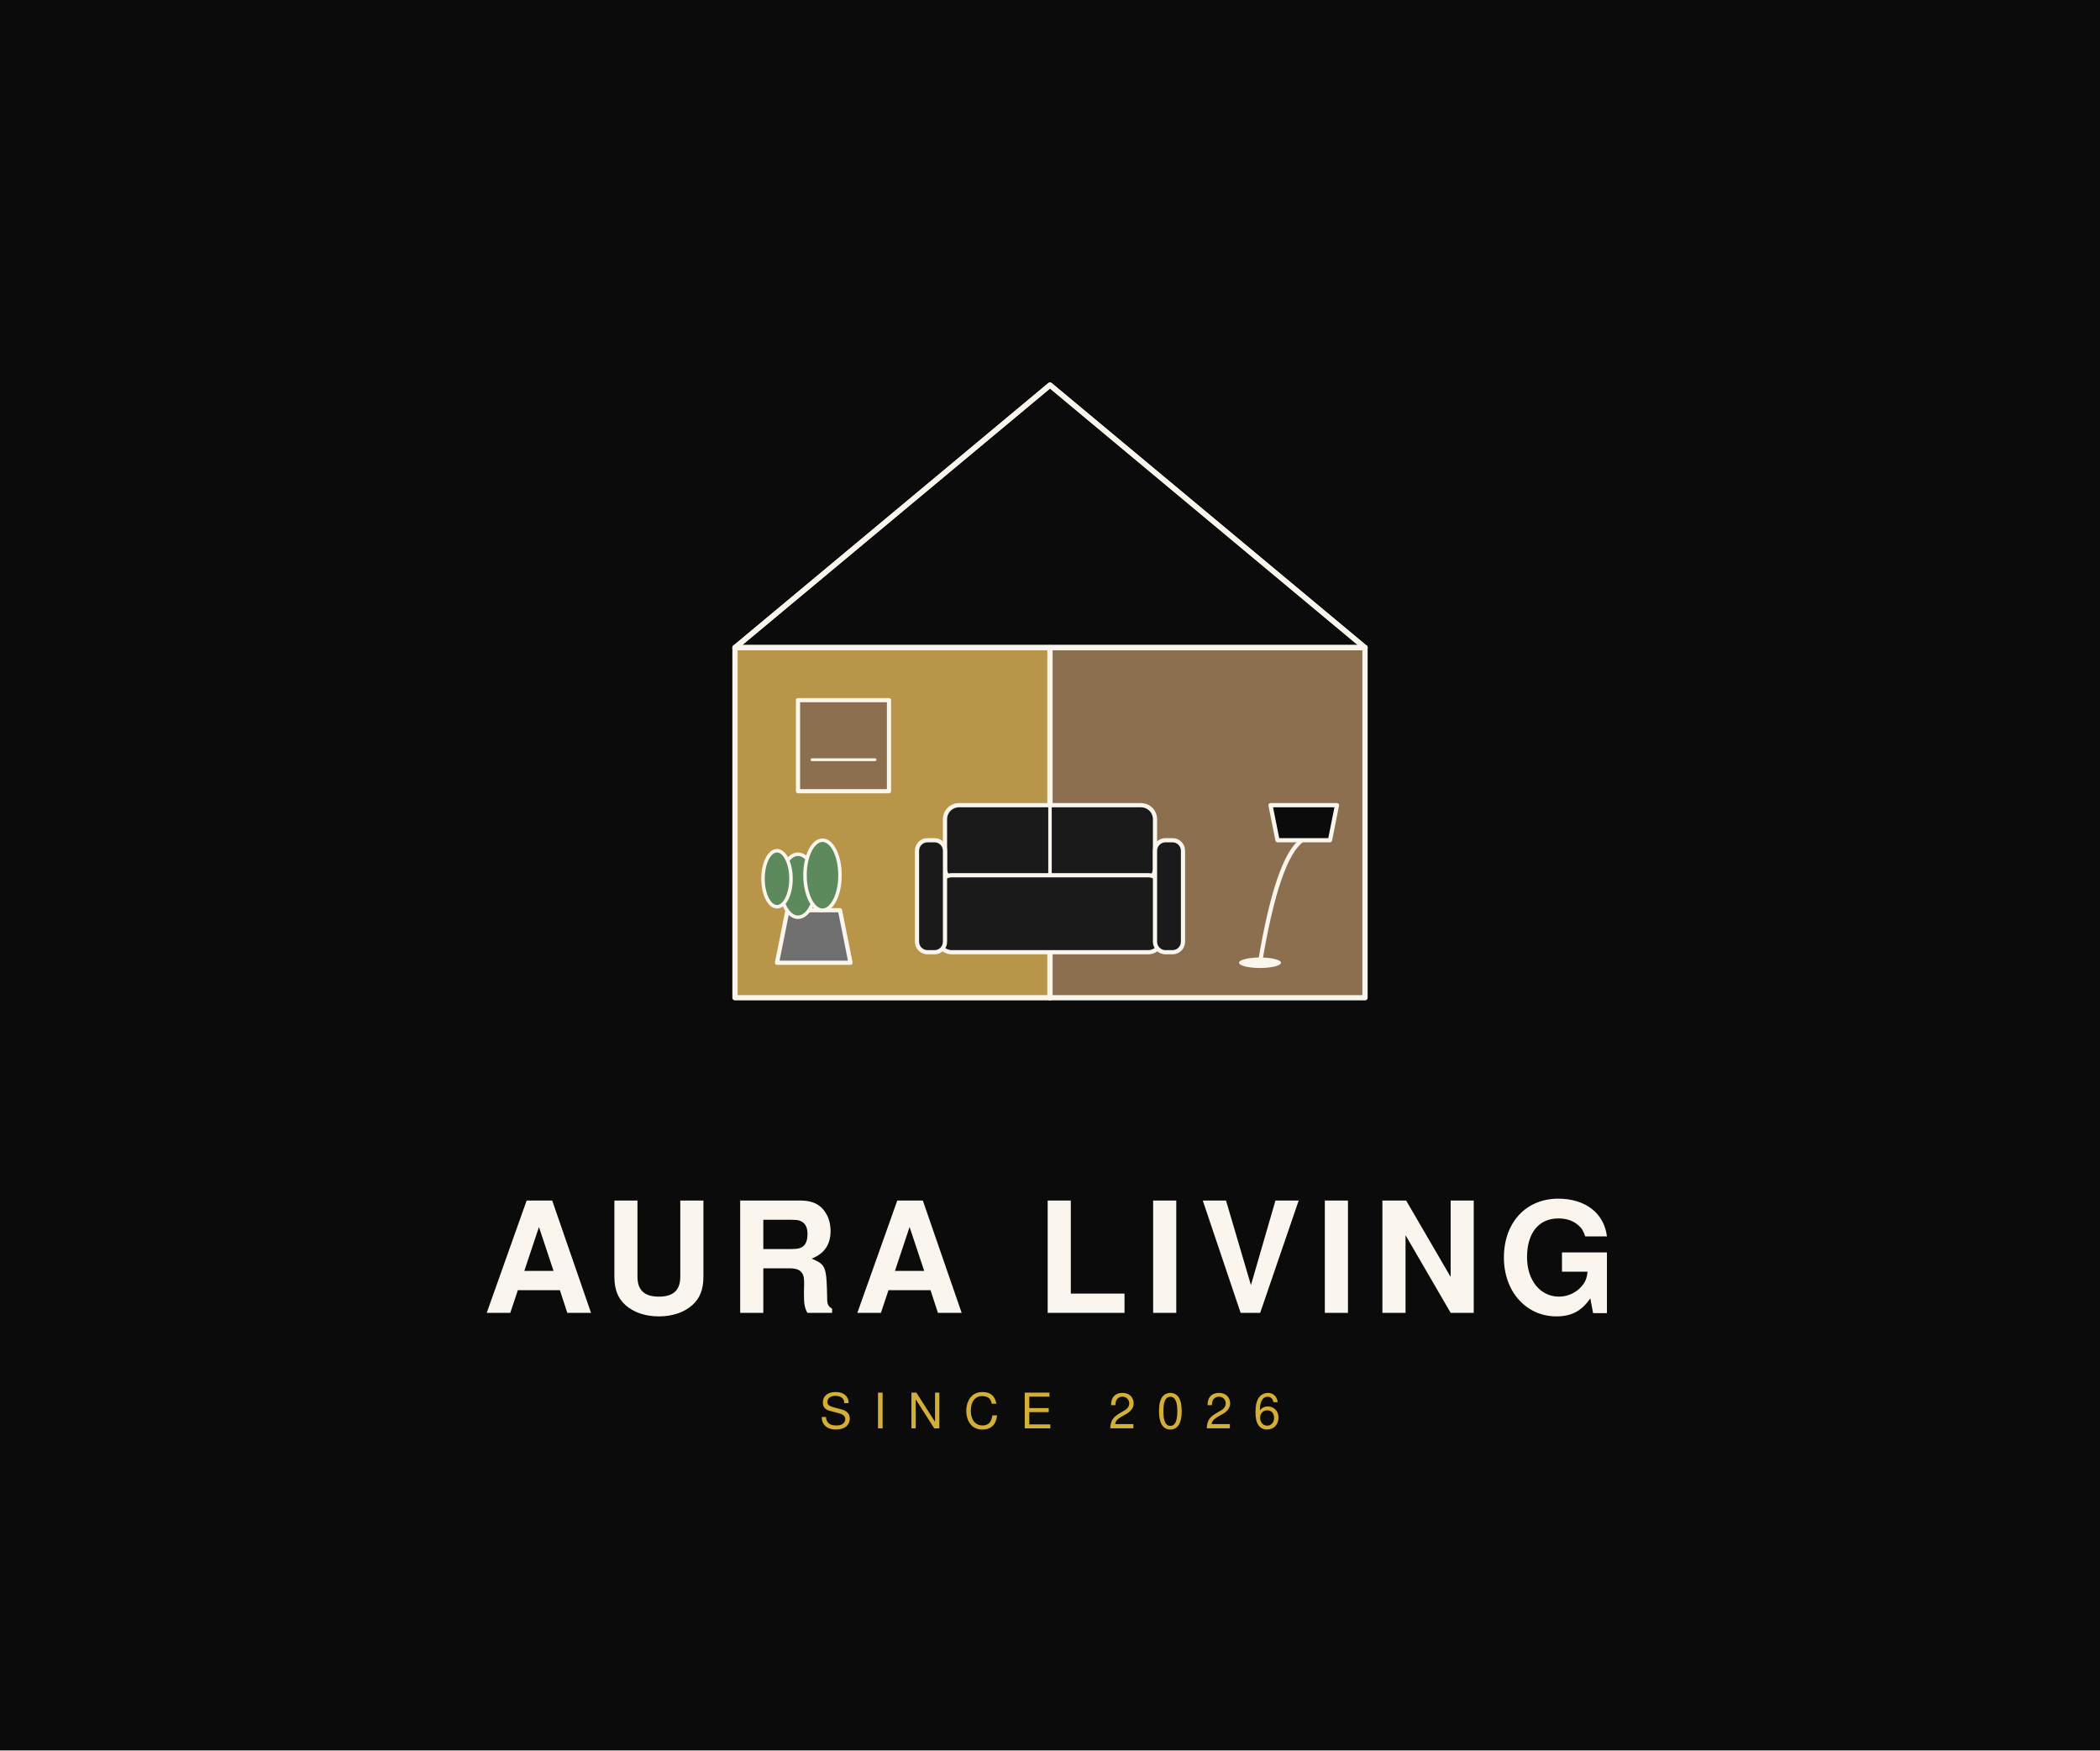
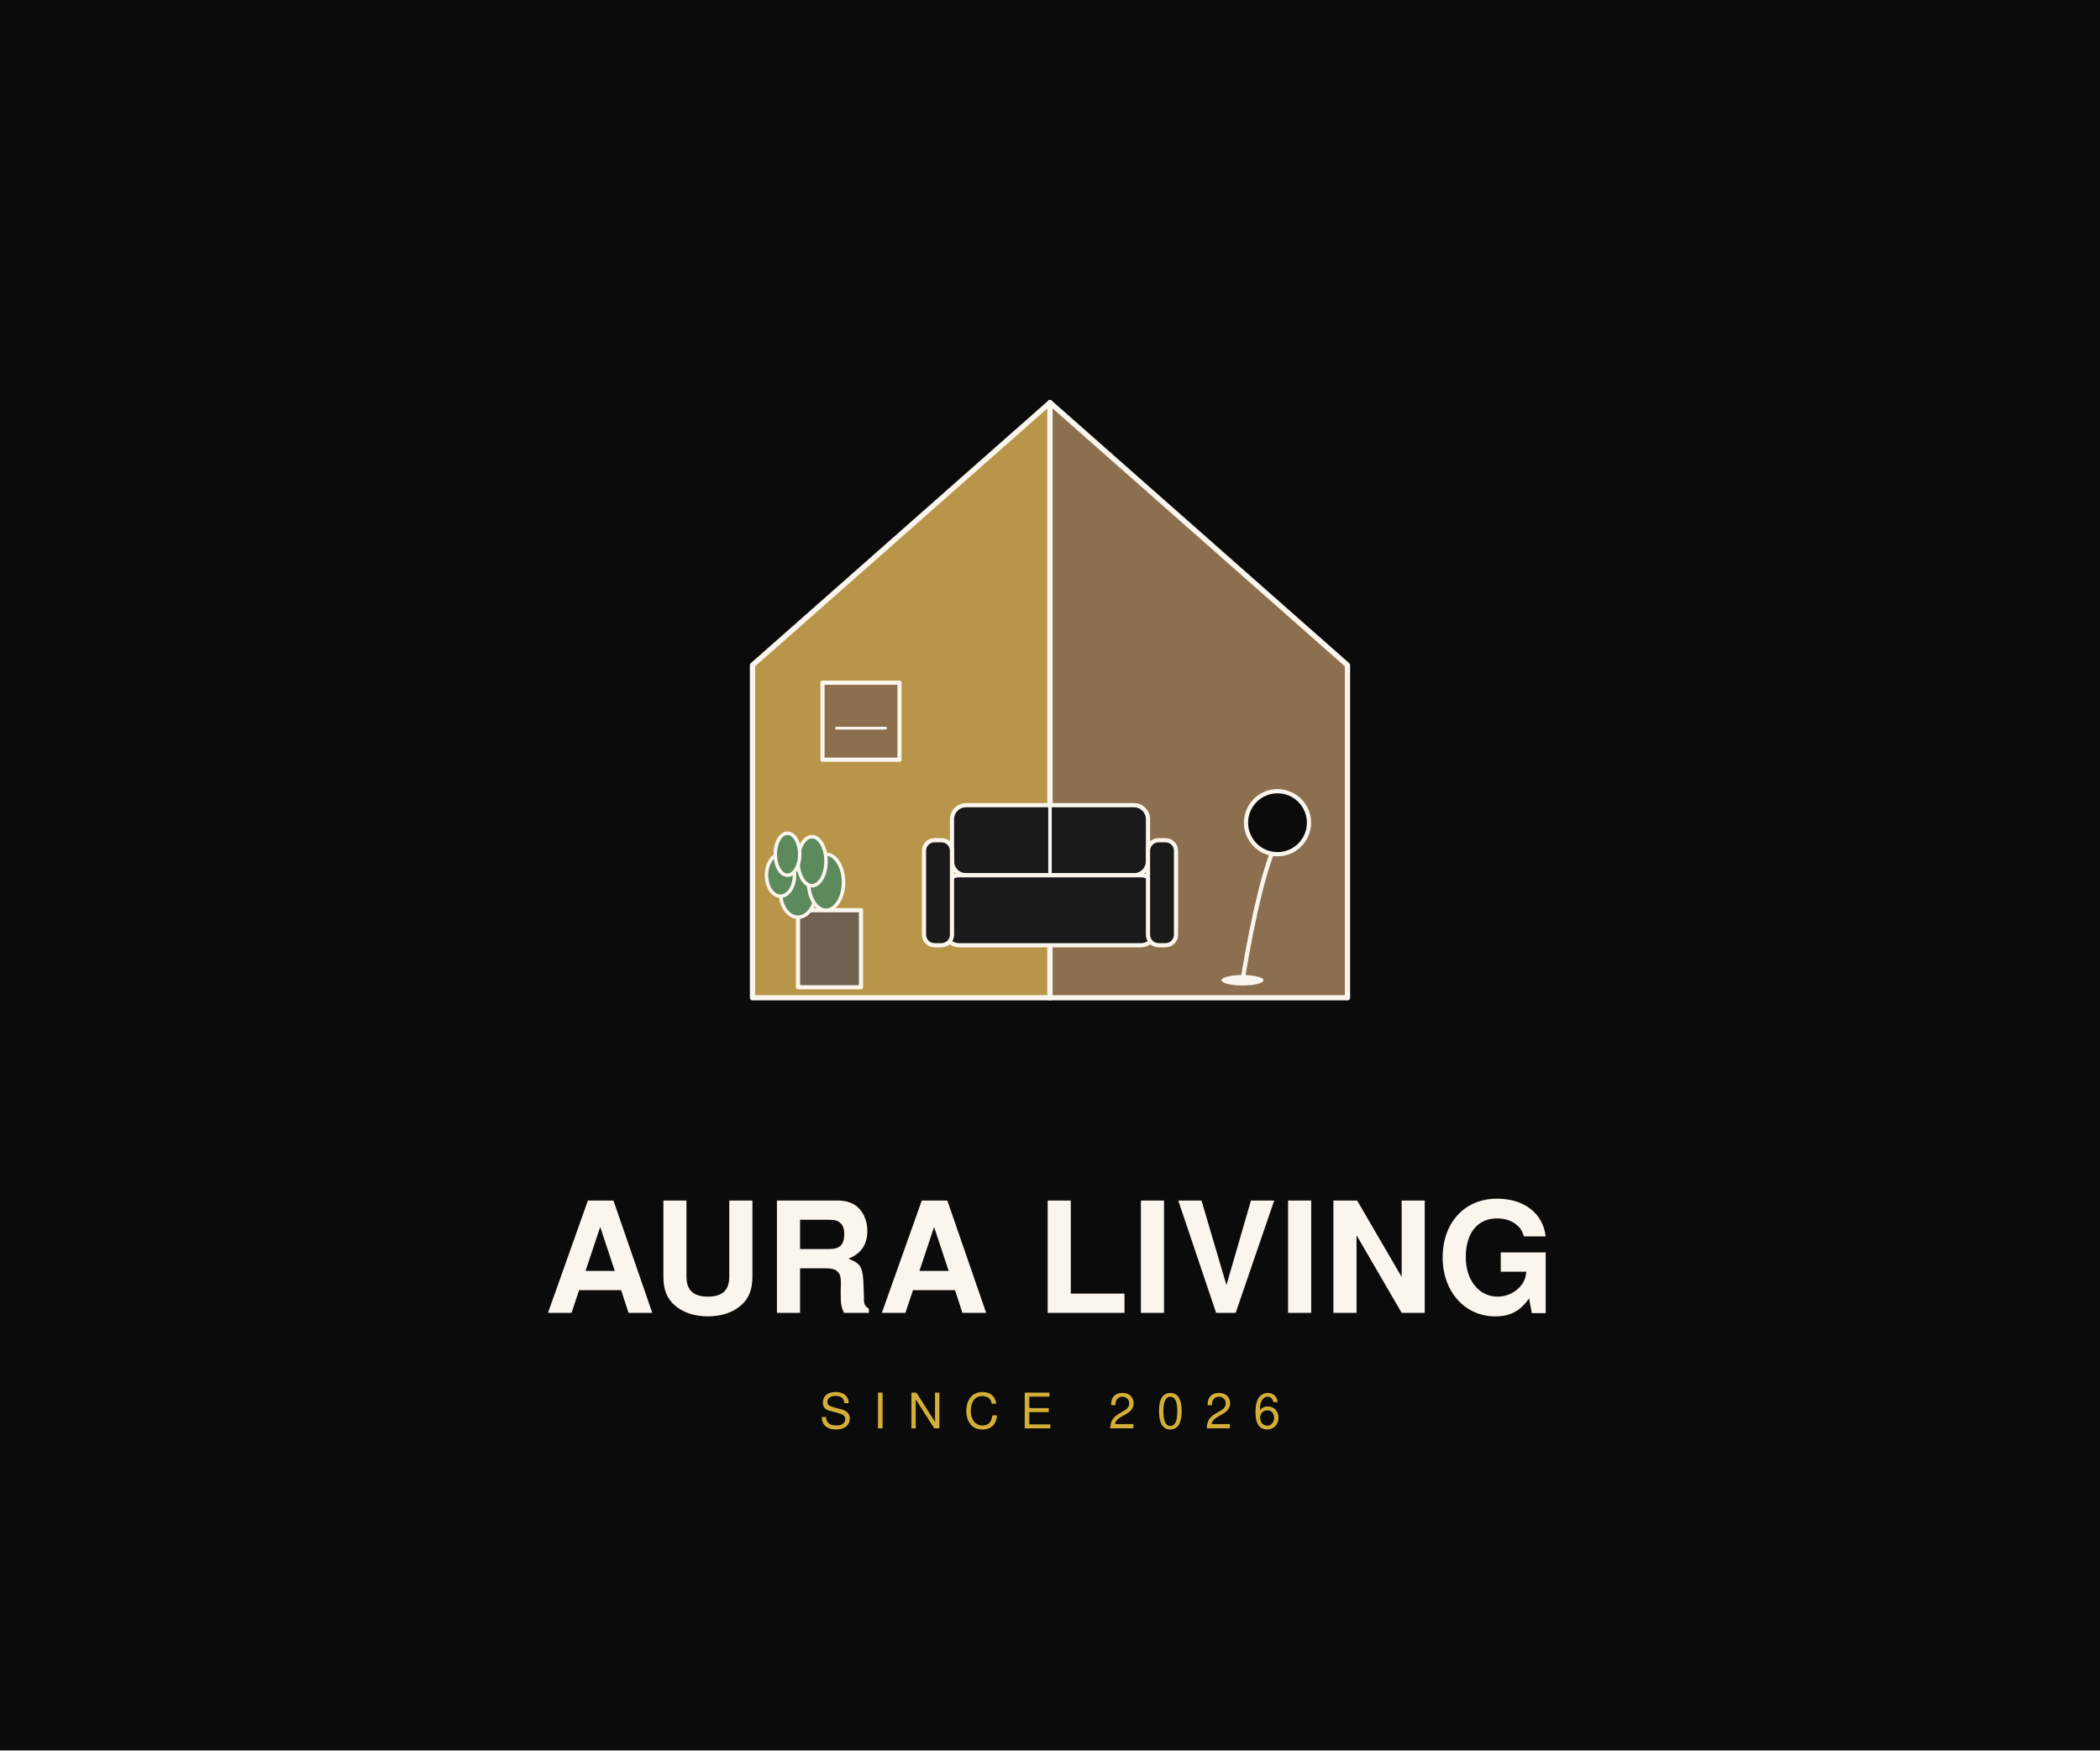
<svg xmlns="http://www.w3.org/2000/svg" viewBox="0 0 600 500" width="600" height="500">
  <rect width="600" height="500" fill="#0B0B0B" />
-   <g transform="translate(300, 195)" stroke="#FAF6EE" stroke-width="1.5" stroke-linejoin="round" stroke-linecap="round" fill="none">
-     <path d="M -90 -10 L 0 -85 L 90 -10 Z" fill="#0B0B0B" />
-     <rect x="-90" y="-10" width="90" height="100" fill="#B89548" stroke="#FAF6EE" stroke-width="1.5" />
-     <rect x="0" y="-10" width="90" height="100" fill="#8C6F4E" stroke="#FAF6EE" stroke-width="1.5" />
-     <path d="M -90 -10 L 0 -85 L 90 -10" fill="none" stroke="#FAF6EE" stroke-width="1.5" />
-     <line x1="-90" y1="-10" x2="90" y2="-10" stroke="#FAF6EE" stroke-width="1.5" />
-     <rect x="-72" y="5" width="26" height="26" fill="#8C6F4E" stroke="#FAF6EE" stroke-width="1.2" />
-     <line x1="-68" y1="22" x2="-50" y2="22" stroke="#FAF6EE" stroke-width="0.8" />
-     <path d="M -78 80 L -75 65 L -60 65 L -57 80 Z" fill="#707070" stroke="#FAF6EE" stroke-width="1.2" />
-     <ellipse cx="-72" cy="58" rx="5" ry="9" fill="#5C8A5C" stroke="#FAF6EE" stroke-width="1" />
-     <ellipse cx="-65" cy="55" rx="5" ry="10" fill="#5C8A5C" stroke="#FAF6EE" stroke-width="1" />
-     <ellipse cx="-78" cy="56" rx="4" ry="8" fill="#5C8A5C" stroke="#FAF6EE" stroke-width="1" />
-     <rect x="-30" y="35" width="60" height="22" rx="4" fill="#1A1A1A" stroke="#FAF6EE" stroke-width="1.2" />
-     <line x1="0" y1="35" x2="0" y2="57" stroke="#FAF6EE" stroke-width="1" />
-     <rect x="-32" y="55" width="64" height="22" rx="4" fill="#1A1A1A" stroke="#FAF6EE" stroke-width="1.2" />
-     <rect x="-38" y="45" width="8" height="32" rx="3" fill="#1A1A1A" stroke="#FAF6EE" stroke-width="1.2" />
-     <rect x="30" y="45" width="8" height="32" rx="3" fill="#1A1A1A" stroke="#FAF6EE" stroke-width="1.2" />
-     <path d="M 60 80 Q 65 50 72 45" fill="none" stroke="#FAF6EE" stroke-width="1.2" />
-     <path d="M 65 45 L 80 45 L 82 35 L 63 35 Z" fill="#0B0B0B" stroke="#FAF6EE" stroke-width="1.2" />
-     <ellipse cx="60" cy="80" rx="6" ry="1.5" fill="#FAF6EE" stroke="none" />
+   <g transform="translate(300, 200)" stroke="#FAF6EE" stroke-width="1.5" stroke-linejoin="round" stroke-linecap="round">
+     <path d="M -85 85 L -85 -10 L 0 -85 L 0 85 Z" fill="#B89548" stroke="#FAF6EE" stroke-width="1.5" />
+     <path d="M 0 -85 L 85 -10 L 85 85 L 0 85 Z" fill="#8C6F4E" stroke="#FAF6EE" stroke-width="1.5" />
+     <line x1="0" y1="-85" x2="0" y2="85" stroke="#FAF6EE" stroke-width="1.2" />
+     <rect x="-65" y="-5" width="22" height="22" fill="#8C6F4E" stroke="#FAF6EE" stroke-width="1.2" />
+     <line x1="-61" y1="8" x2="-47" y2="8" stroke="#FAF6EE" stroke-width="0.8" />
+     <rect x="-72" y="60" width="18" height="22" fill="#706050" stroke="#FAF6EE" stroke-width="1.2" />
+     <ellipse cx="-72" cy="55" rx="5" ry="7" fill="#5C8A5C" stroke="#FAF6EE" stroke-width="1" />
+     <ellipse cx="-64" cy="52" rx="5" ry="8" fill="#5C8A5C" stroke="#FAF6EE" stroke-width="1" />
+     <ellipse cx="-77" cy="50" rx="4" ry="6" fill="#5C8A5C" stroke="#FAF6EE" stroke-width="1" />
+     <ellipse cx="-68" cy="46" rx="4" ry="7" fill="#5C8A5C" stroke="#FAF6EE" stroke-width="1" />
+     <ellipse cx="-75" cy="44" rx="3.5" ry="6" fill="#5C8A5C" stroke="#FAF6EE" stroke-width="1" />
+     <rect x="-28" y="30" width="56" height="20" rx="4" fill="#1A1A1A" stroke="#FAF6EE" stroke-width="1.2" />
+     <line x1="0" y1="30" x2="0" y2="50" stroke="#FAF6EE" stroke-width="1" />
+     <rect x="-30" y="50" width="60" height="20" rx="4" fill="#1A1A1A" stroke="#FAF6EE" stroke-width="1.2" />
+     <rect x="-36" y="40" width="8" height="30" rx="3" fill="#1A1A1A" stroke="#FAF6EE" stroke-width="1.2" />
+     <rect x="28" y="40" width="8" height="30" rx="3" fill="#1A1A1A" stroke="#FAF6EE" stroke-width="1.2" />
+     <path d="M 55 80 Q 60 50 65 40" fill="none" stroke="#FAF6EE" stroke-width="1.2" />
+     <circle cx="65" cy="35" r="9" fill="#0B0B0B" stroke="#FAF6EE" stroke-width="1.2" />
+     <ellipse cx="55" cy="80" rx="6" ry="1.5" fill="#FAF6EE" stroke="none" />
  </g>
-   <text x="300" y="375" font-family="Montserrat, Poppins, Helvetica, Arial, sans-serif" font-size="44" font-weight="700" fill="#FAF6EE" text-anchor="middle" letter-spacing="4">AURA LIVING</text>
+   <text x="300" y="375" font-family="Montserrat, Poppins, Helvetica, Arial, sans-serif" font-size="44" font-weight="700" fill="#FAF6EE" text-anchor="middle" letter-spacing="0.5">AURA LIVING</text>
  <text x="300" y="408" font-family="Montserrat, Poppins, Helvetica, Arial, sans-serif" font-size="14" font-weight="400" fill="#D4AF37" text-anchor="middle" letter-spacing="6">SINCE 2026</text>
</svg>
